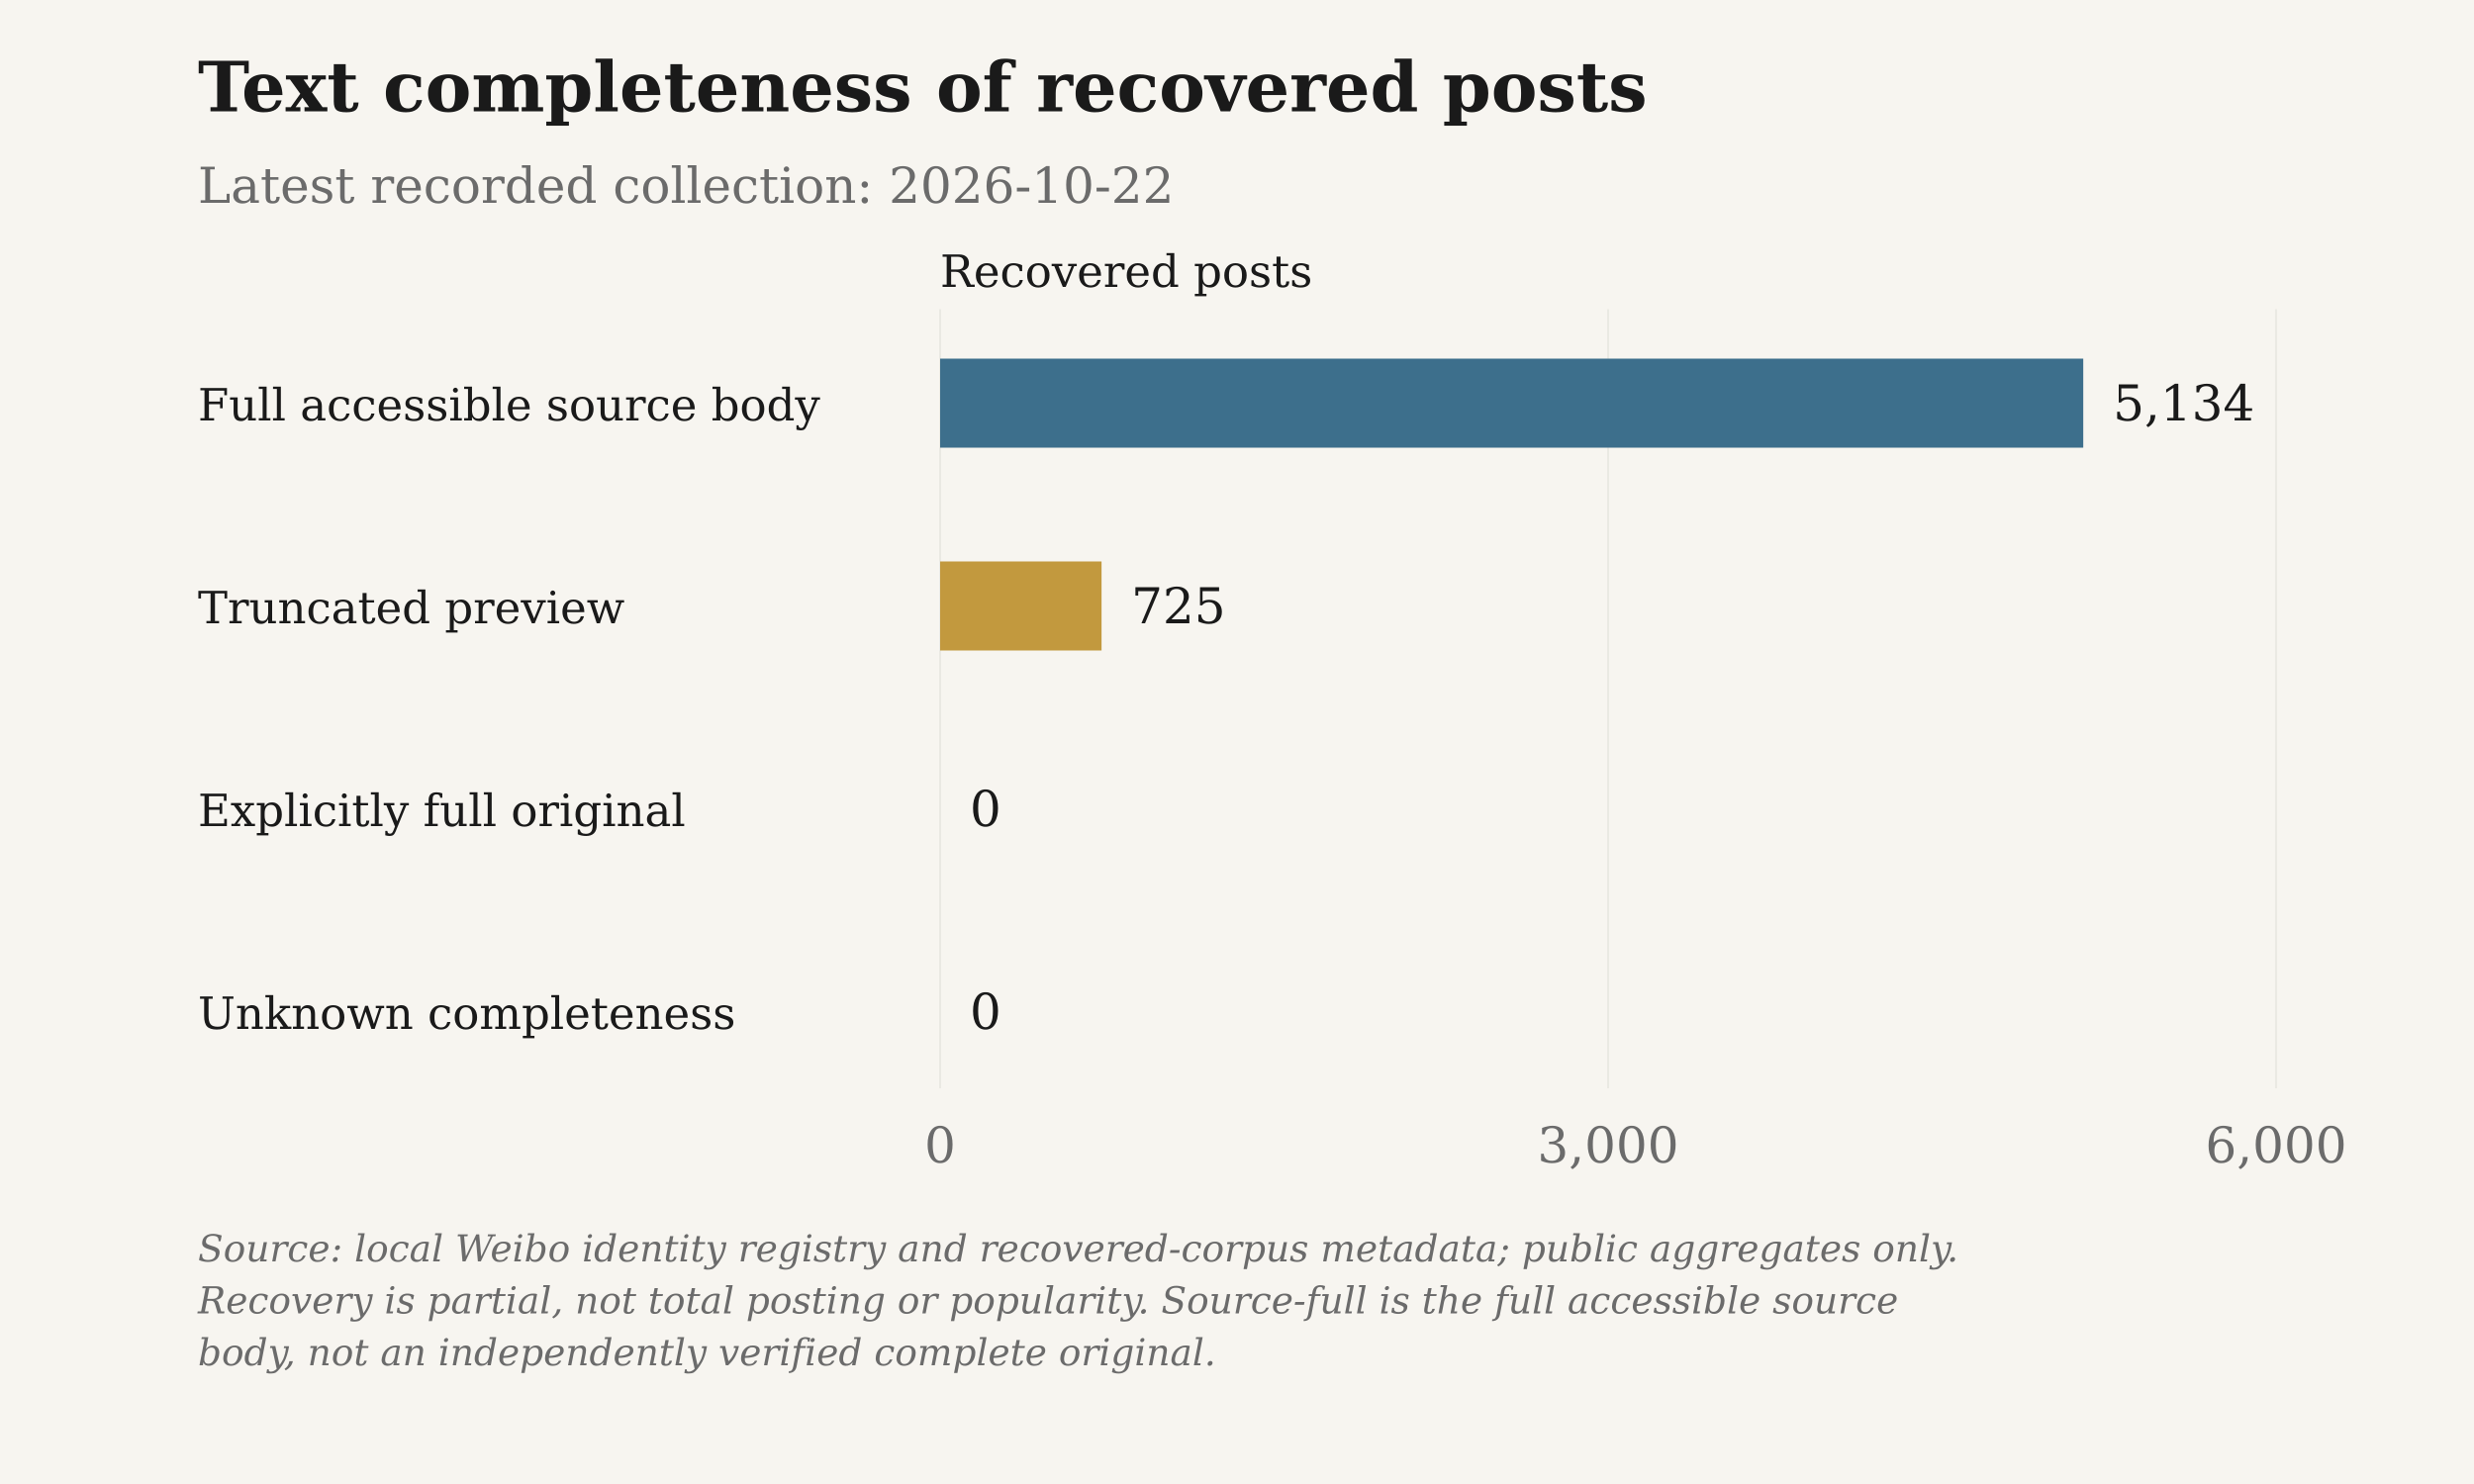
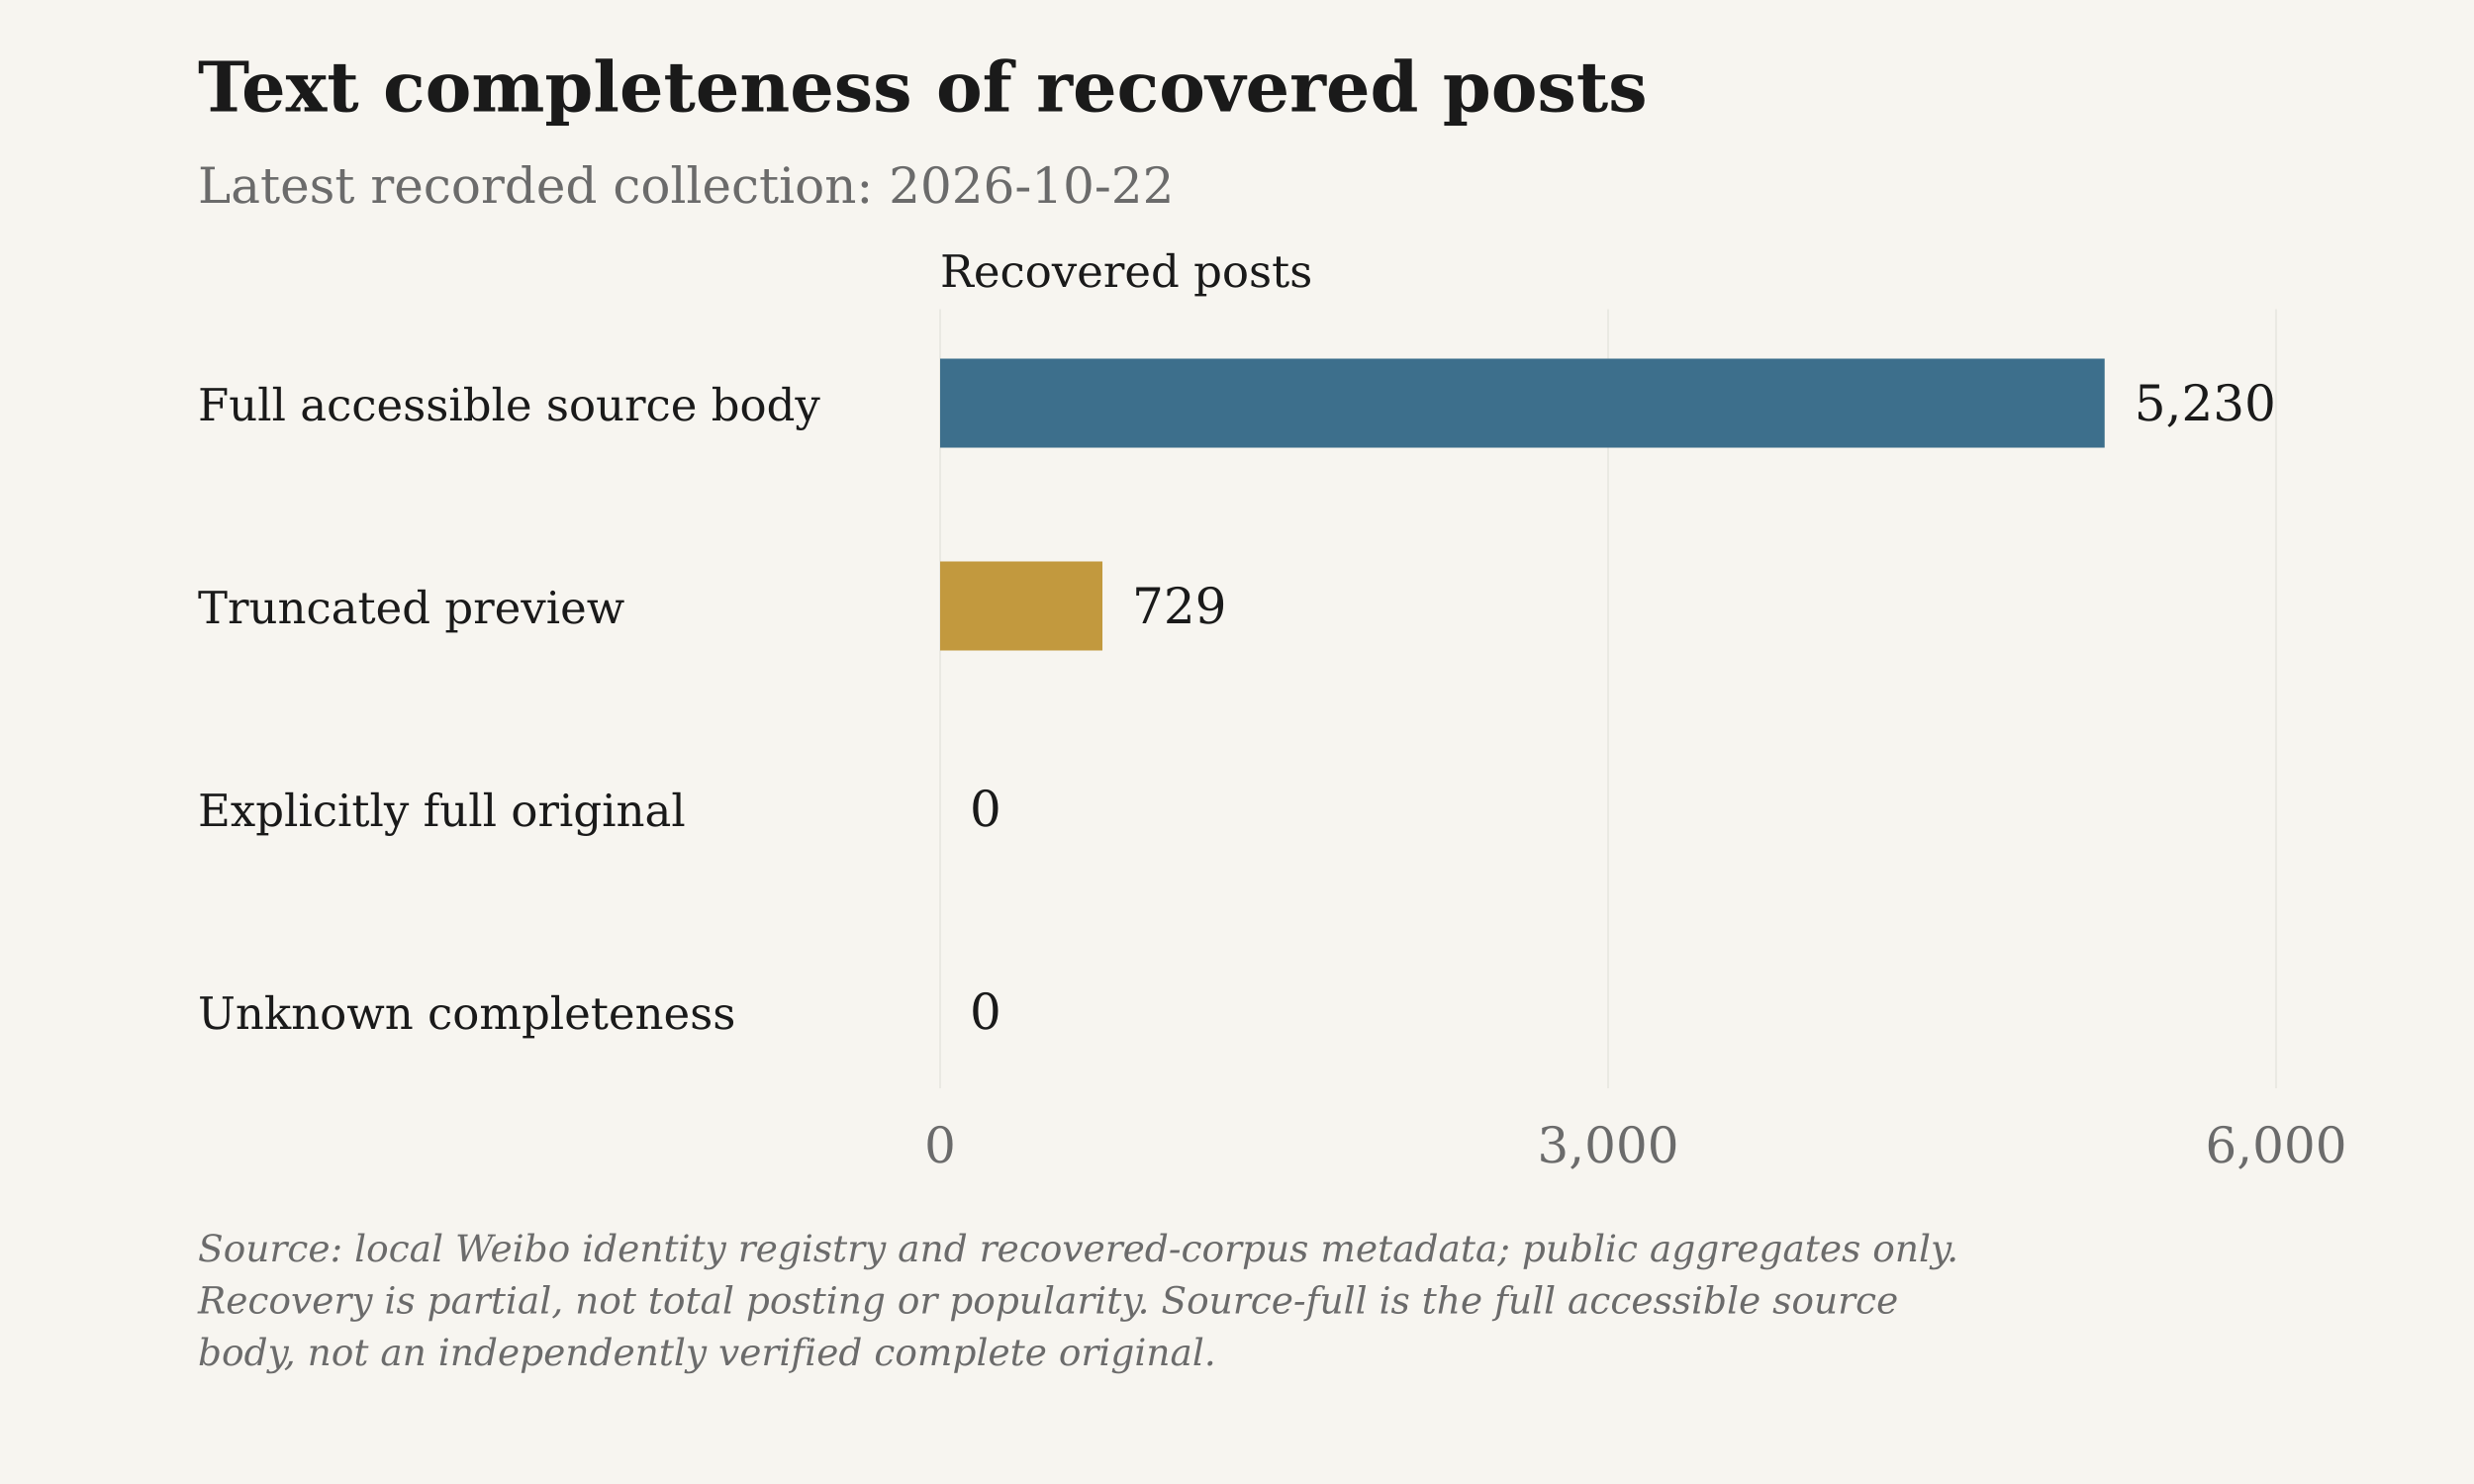
<svg xmlns="http://www.w3.org/2000/svg" viewBox="0 0 1000 600" role="img" aria-label="Text completeness of recovered posts">
  <rect class="chart-background" width="1000" height="600" fill="#F7F5F0" />
  <g font-family="DejaVu Serif, Georgia, 'Times New Roman', serif" font-size="20" fill="#6B6B6B">
    <text x="80" y="45" font-size="28" font-weight="bold" fill="#1A1A1A">Text completeness of recovered posts</text>
    <text x="80" y="82">Latest recorded collection: 2026-10-22</text>
    <text class="axis-unit" x="380" y="116" font-size="18" fill="#1A1A1A">Recovered posts</text>
    <path d="M380.00 125V440" stroke="#D6D3CC" stroke-opacity=".6" stroke-width=".5" />
    <text x="380.00" y="470" text-anchor="middle">0</text>
    <path d="M650.00 125V440" stroke="#D6D3CC" stroke-opacity=".6" stroke-width=".5" />
    <text x="650.00" y="470" text-anchor="middle">3,000</text>
    <path d="M920.00 125V440" stroke="#D6D3CC" stroke-opacity=".6" stroke-width=".5" />
    <text x="920.00" y="470" text-anchor="middle">6,000</text>
    <text x="80" y="170" font-size="18" fill="#1A1A1A">Full accessible source body</text>
-     <rect class="data-bar" data-label="Full accessible source body" data-value="5134" x="380" y="145" width="462.06" height="36" fill="#3D6F8C" />
-     <text x="854.06" y="170" fill="#1A1A1A">5,134</text>
+     <rect class="data-bar" data-label="Full accessible source body" data-value="5230" x="380" y="145" width="470.70" height="36" fill="#3D6F8C" />
+     <text x="862.70" y="170" fill="#1A1A1A">5,230</text>
    <text x="80" y="252" font-size="18" fill="#1A1A1A">Truncated preview</text>
-     <rect class="data-bar" data-label="Truncated preview" data-value="725" x="380" y="227" width="65.25" height="36" fill="#C2993E" />
-     <text x="457.25" y="252" fill="#1A1A1A">725</text>
+     <rect class="data-bar" data-label="Truncated preview" data-value="729" x="380" y="227" width="65.61" height="36" fill="#C2993E" />
+     <text x="457.61" y="252" fill="#1A1A1A">729</text>
    <text x="80" y="334" font-size="18" fill="#1A1A1A">Explicitly full original</text>
    <rect class="data-bar" data-label="Explicitly full original" data-value="0" x="380" y="309" width="0.00" height="36" fill="#4A7C59" />
    <text x="392.00" y="334" fill="#1A1A1A">0</text>
    <text x="80" y="416" font-size="18" fill="#1A1A1A">Unknown completeness</text>
    <rect class="data-bar" data-label="Unknown completeness" data-value="0" x="380" y="391" width="0.00" height="36" fill="#6B6B6B" />
    <text x="392.00" y="416" fill="#1A1A1A">0</text>
    <text class="figure-source" x="80" y="510" font-size="15" font-style="italic">Source: local Weibo identity registry and recovered-corpus metadata; public aggregates only.</text>
    <text class="figure-source" x="80" y="531" font-size="15" font-style="italic">Recovery is partial, not total posting or popularity. Source-full is the full accessible source</text>
    <text class="figure-source" x="80" y="552" font-size="15" font-style="italic">body, not an independently verified complete original.</text>
  </g>
</svg>
